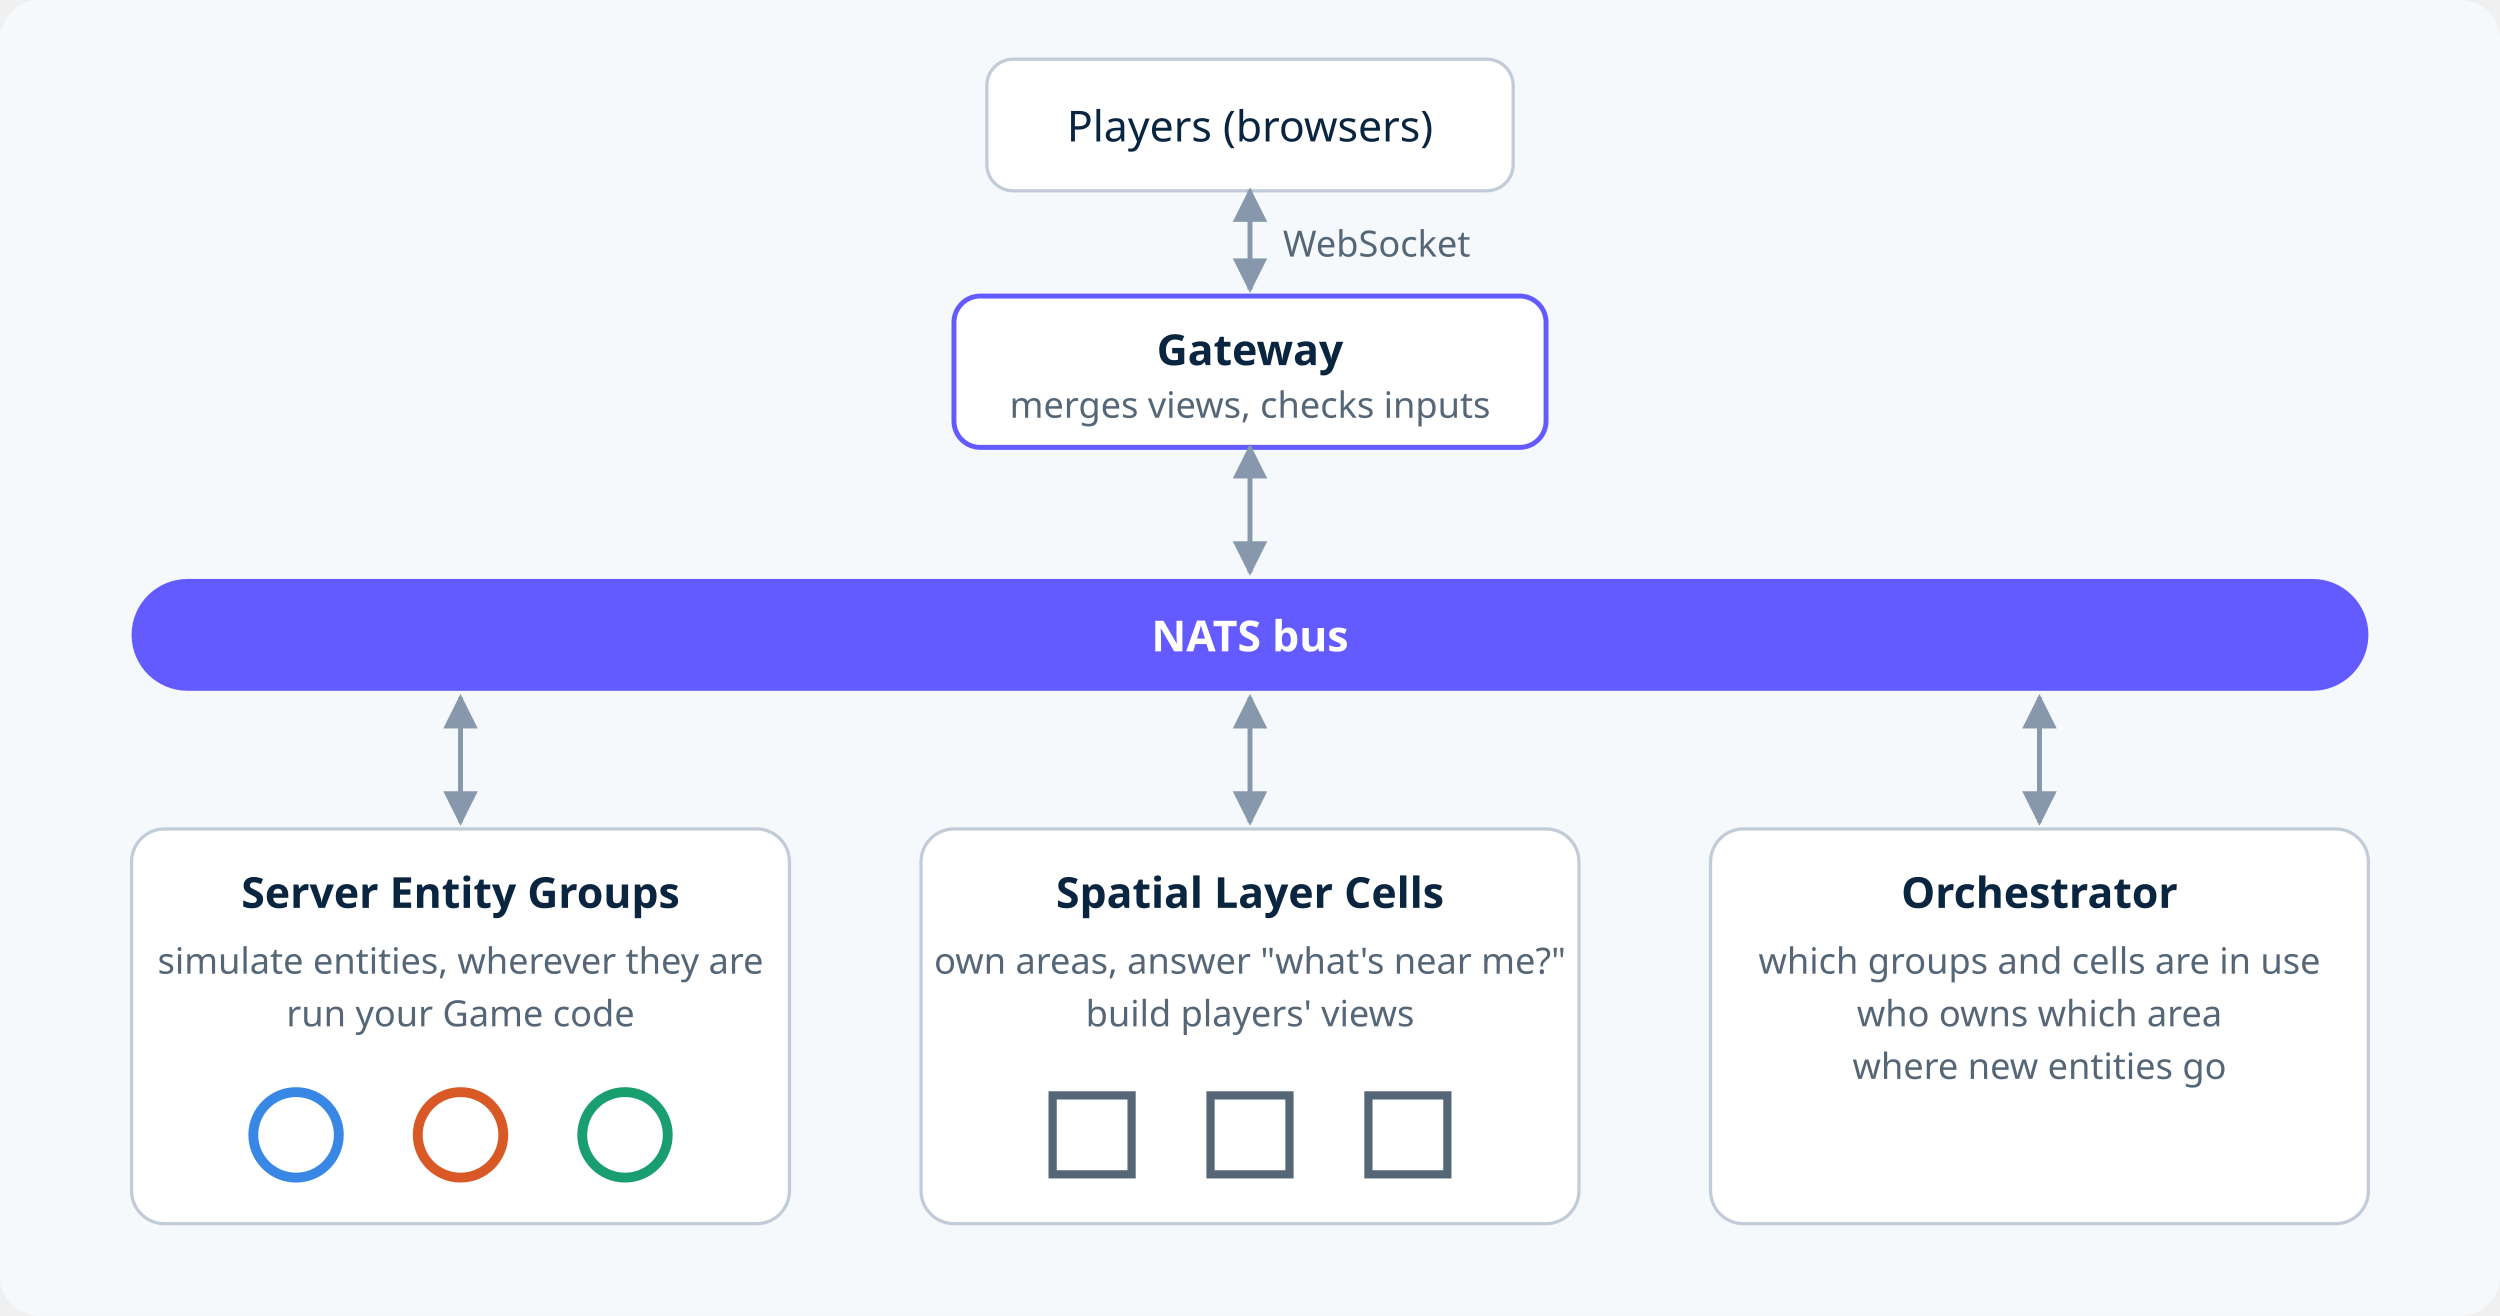
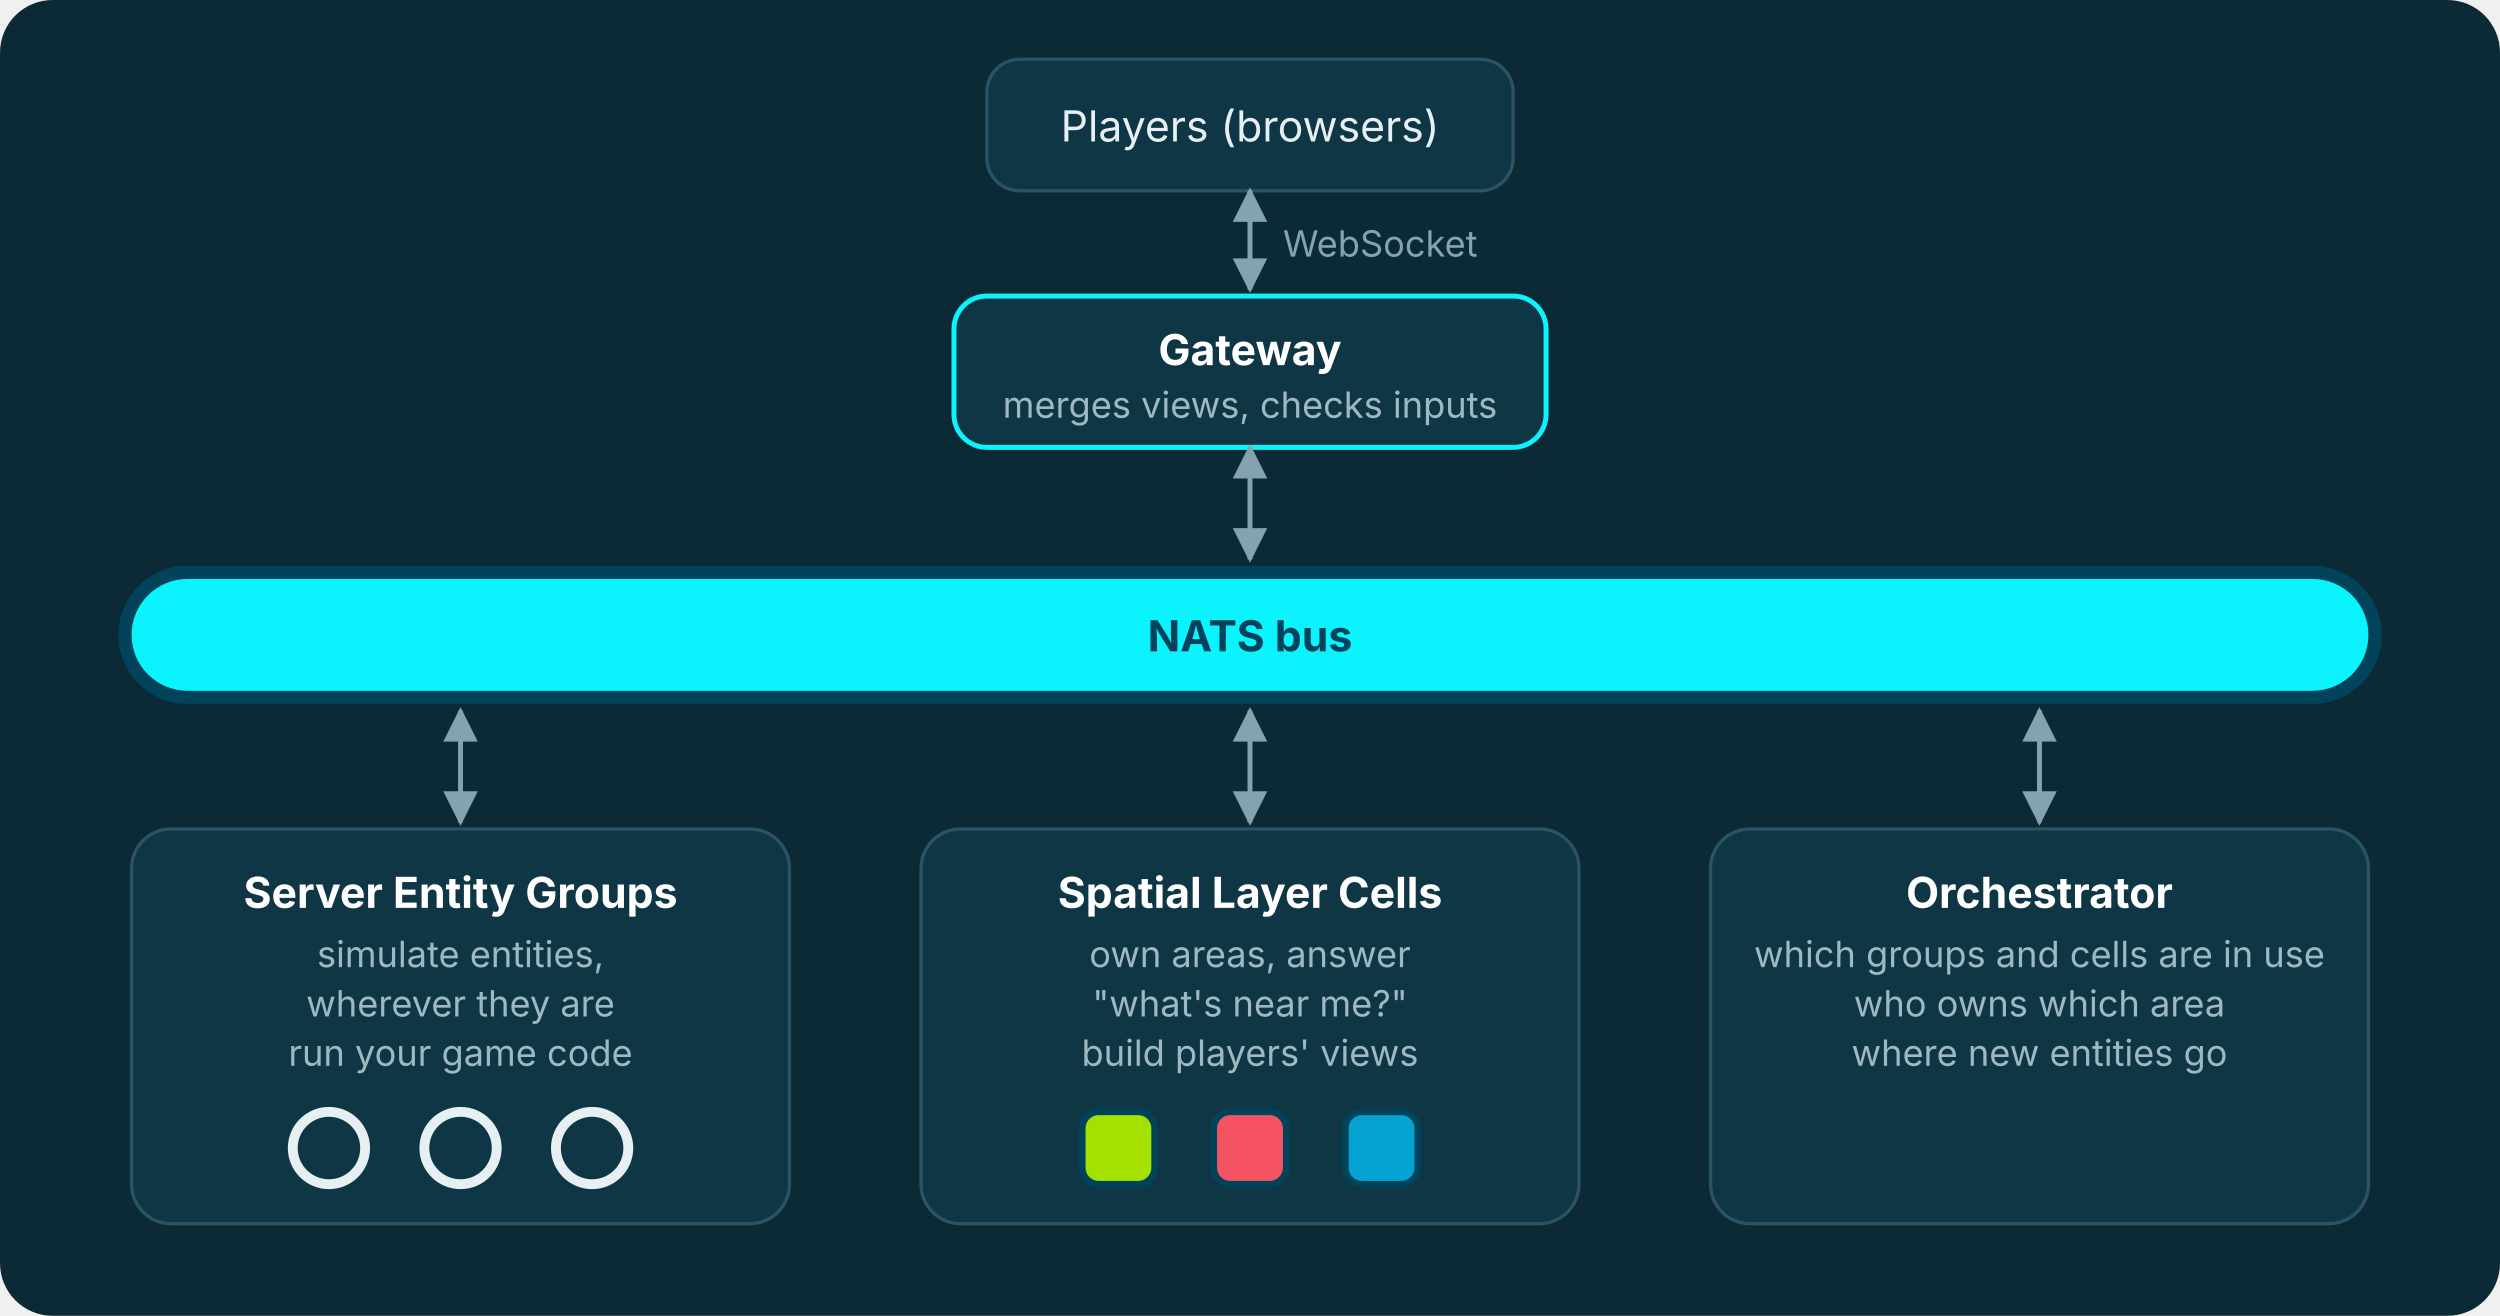
- <svg xmlns="http://www.w3.org/2000/svg" viewBox="0 0 760 400" font-family="ui-sans-serif, system-ui, sans-serif" font-size="13">
+ <svg xmlns="http://www.w3.org/2000/svg" viewBox="0 0 760 400" font-family="Figtree, ui-sans-serif, system-ui, -apple-system, 'Segoe UI', sans-serif" font-size="13">
  <defs>
    <marker id="a" viewBox="0 0 10 10" refX="9" refY="5" markerWidth="7" markerHeight="7" orient="auto-start-reverse">
-       <path d="M0 0 10 5 0 10z" fill="#8798ad" />
+       <path d="M0 0 10 5 0 10z" fill="#85a3af" />
    </marker>
  </defs>
-   <rect width="760" height="400" rx="12" fill="#f6f9fc" />
-   <g fill="#0a2540">
-     <rect x="300" y="18" width="160" height="40" rx="8" fill="#fff" stroke="#c1ccd8" />
-     <text x="380" y="43" text-anchor="middle">Players (browsers)</text>
-   </g>
-   <line x1="380" y1="58" x2="380" y2="88" stroke="#8798ad" stroke-width="1.5" marker-start="url(#a)" marker-end="url(#a)" />
-   <text x="390" y="78" fill="#556677" font-size="11">WebSocket</text>
-   <rect x="290" y="90" width="180" height="46" rx="8" fill="#fff" stroke="#635bff" stroke-width="1.5" />
-   <text x="380" y="111" text-anchor="middle" fill="#0a2540" font-weight="600">Gateway</text>
-   <text x="380" y="127" text-anchor="middle" fill="#556677" font-size="11">merges views, checks inputs</text>
-   <rect x="40" y="176" width="680" height="34" rx="17" fill="#635bff" />
-   <text x="380" y="198" text-anchor="middle" fill="#fff" font-weight="600">NATS bus</text>
-   <line x1="380" y1="136" x2="380" y2="174" stroke="#8798ad" stroke-width="1.5" marker-start="url(#a)" marker-end="url(#a)" />
-   <g>
-     <rect x="40" y="252" width="200" height="120" rx="10" fill="#fff" stroke="#c1ccd8" />
-     <text x="140" y="276" text-anchor="middle" fill="#0a2540" font-weight="600">Server Entity Groups</text>
-     <text x="140" y="296" text-anchor="middle" fill="#556677" font-size="11">simulate entities, wherever they are</text>
-     <text x="140" y="312" text-anchor="middle" fill="#556677" font-size="11">run your Game code</text>
-     <circle cx="90" cy="345" r="13" fill="none" stroke="#3987e5" stroke-width="3" />
-     <circle cx="140" cy="345" r="13" fill="none" stroke="#d95926" stroke-width="3" />
-     <circle cx="190" cy="345" r="13" fill="none" stroke="#199e70" stroke-width="3" />
-   </g>
-   <line x1="140" y1="212" x2="140" y2="250" stroke="#8798ad" stroke-width="1.5" marker-start="url(#a)" marker-end="url(#a)" />
-   <g>
-     <rect x="280" y="252" width="200" height="120" rx="10" fill="#fff" stroke="#c1ccd8" />
-     <text x="380" y="276" text-anchor="middle" fill="#0a2540" font-weight="600">Spatial Layer Cells</text>
-     <text x="380" y="296" text-anchor="middle" fill="#556677" font-size="11">own areas, answer "what's near me?"</text>
-     <text x="380" y="312" text-anchor="middle" fill="#556677" font-size="11">build players' views</text>
-     <rect x="320" y="333" width="24" height="24" fill="none" stroke="#556677" stroke-width="2.5" />
-     <rect x="368" y="333" width="24" height="24" fill="none" stroke="#556677" stroke-width="2.5" />
-     <rect x="416" y="333" width="24" height="24" fill="none" stroke="#556677" stroke-width="2.5" />
-   </g>
-   <line x1="380" y1="212" x2="380" y2="250" stroke="#8798ad" stroke-width="1.5" marker-start="url(#a)" marker-end="url(#a)" />
-   <g>
-     <rect x="520" y="252" width="200" height="120" rx="10" fill="#fff" stroke="#c1ccd8" />
-     <text x="620" y="276" text-anchor="middle" fill="#0a2540" font-weight="600">Orchestrator</text>
-     <text x="620" y="296" text-anchor="middle" fill="#556677" font-size="11">which groups and cells are in use</text>
-     <text x="620" y="312" text-anchor="middle" fill="#556677" font-size="11">who owns which area</text>
-     <text x="620" y="328" text-anchor="middle" fill="#556677" font-size="11">where new entities go</text>
-   </g>
-   <line x1="620" y1="212" x2="620" y2="250" stroke="#8798ad" stroke-width="1.5" marker-start="url(#a)" marker-end="url(#a)" />
+   <rect width="760" height="400" rx="16" fill="#0b2a36" />
+   <rect x="300" y="18" width="160" height="40" rx="10" fill="#0f3644" stroke="#2a5464" />
+   <text x="380" y="43" text-anchor="middle" fill="#e6f0f3">Players (browsers)</text>
+   <line x1="380" y1="58" x2="380" y2="88" stroke="#85a3af" stroke-width="1.5" marker-start="url(#a)" marker-end="url(#a)" />
+   <text x="390" y="78" fill="#85a3af" font-size="11">WebSocket</text>
+   <rect x="290" y="90" width="180" height="46" rx="10" fill="#0f3644" stroke="#0bf4fd" stroke-width="1.5" />
+   <text x="380" y="111" text-anchor="middle" fill="#ffffff" font-weight="700">Gateway</text>
+   <text x="380" y="127" text-anchor="middle" fill="#9fb9c3" font-size="11">merges views, checks inputs</text>
+   <rect x="36" y="172" width="688" height="42" rx="21" fill="#00435a" />
+   <rect x="40" y="176" width="680" height="34" rx="17" fill="#0bf4fd" />
+   <text x="380" y="198" text-anchor="middle" fill="#00435a" font-weight="700">NATS bus</text>
+   <line x1="380" y1="136" x2="380" y2="170" stroke="#85a3af" stroke-width="1.5" marker-start="url(#a)" marker-end="url(#a)" />
+   <rect x="40" y="252" width="200" height="120" rx="12" fill="#0f3644" stroke="#2a5464" />
+   <text x="140" y="276" text-anchor="middle" fill="#ffffff" font-weight="700">Server Entity Groups</text>
+   <text x="140" y="294" text-anchor="middle" fill="#9fb9c3" font-size="11">simulate entities,</text>
+   <text x="140" y="309" text-anchor="middle" fill="#9fb9c3" font-size="11">wherever they are</text>
+   <text x="140" y="324" text-anchor="middle" fill="#9fb9c3" font-size="11">run your game code</text>
+   <circle cx="100" cy="349" r="11" fill="none" stroke="#e6f0f3" stroke-width="3" />
+   <circle cx="140" cy="349" r="11" fill="none" stroke="#e6f0f3" stroke-width="3" />
+   <circle cx="180" cy="349" r="11" fill="none" stroke="#e6f0f3" stroke-width="3" />
+   <line x1="140" y1="216" x2="140" y2="250" stroke="#85a3af" stroke-width="1.5" marker-start="url(#a)" marker-end="url(#a)" />
+   <rect x="280" y="252" width="200" height="120" rx="12" fill="#0f3644" stroke="#2a5464" />
+   <text x="380" y="276" text-anchor="middle" fill="#ffffff" font-weight="700">Spatial Layer Cells</text>
+   <text x="380" y="294" text-anchor="middle" fill="#9fb9c3" font-size="11">own areas, answer</text>
+   <text x="380" y="309" text-anchor="middle" fill="#9fb9c3" font-size="11">"what's near me?"</text>
+   <text x="380" y="324" text-anchor="middle" fill="#9fb9c3" font-size="11">build players' views</text>
+   <rect x="329" y="338" width="22" height="22" rx="5" fill="#a4e000" stroke="#00435a" stroke-width="2" />
+   <rect x="369" y="338" width="22" height="22" rx="5" fill="#f55262" stroke="#00435a" stroke-width="2" />
+   <rect x="409" y="338" width="22" height="22" rx="5" fill="#05a3d1" stroke="#00435a" stroke-width="2" />
+   <line x1="380" y1="216" x2="380" y2="250" stroke="#85a3af" stroke-width="1.5" marker-start="url(#a)" marker-end="url(#a)" />
+   <rect x="520" y="252" width="200" height="120" rx="12" fill="#0f3644" stroke="#2a5464" />
+   <text x="620" y="276" text-anchor="middle" fill="#ffffff" font-weight="700">Orchestrator</text>
+   <text x="620" y="294" text-anchor="middle" fill="#9fb9c3" font-size="11">which groups and cells are in use</text>
+   <text x="620" y="309" text-anchor="middle" fill="#9fb9c3" font-size="11">who owns which area</text>
+   <text x="620" y="324" text-anchor="middle" fill="#9fb9c3" font-size="11">where new entities go</text>
+   <line x1="620" y1="216" x2="620" y2="250" stroke="#85a3af" stroke-width="1.5" marker-start="url(#a)" marker-end="url(#a)" />
</svg>
